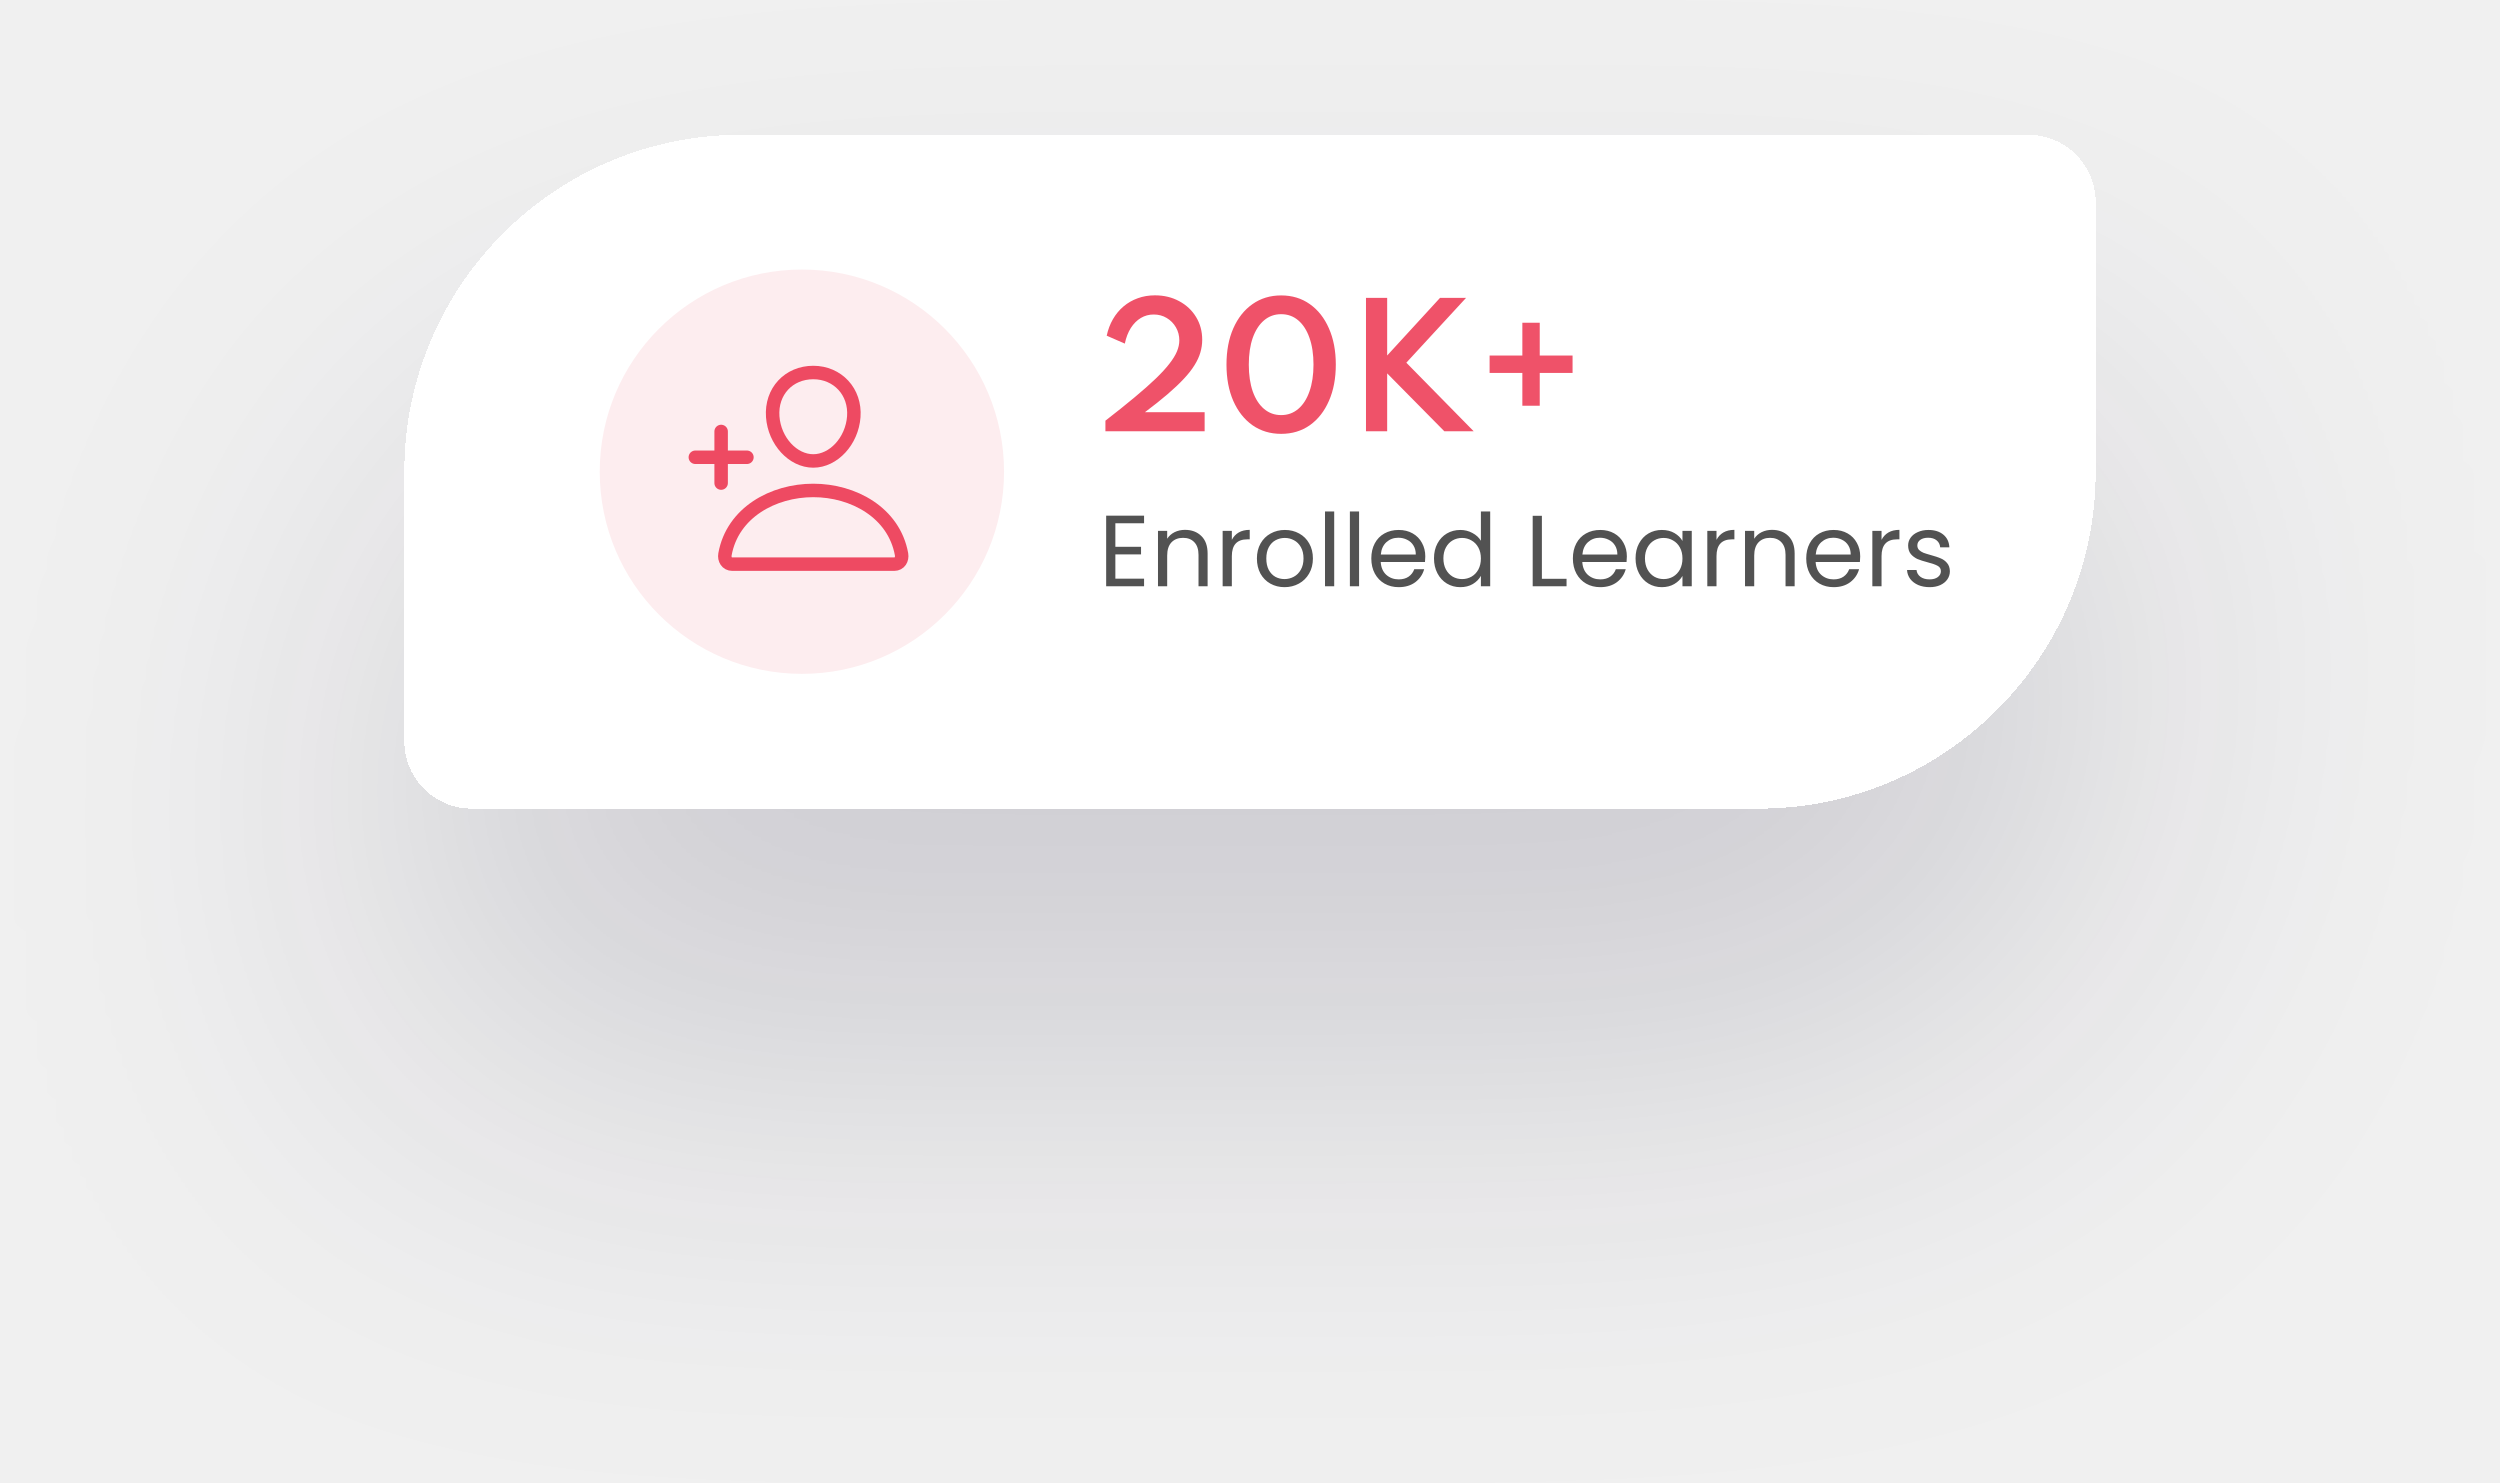
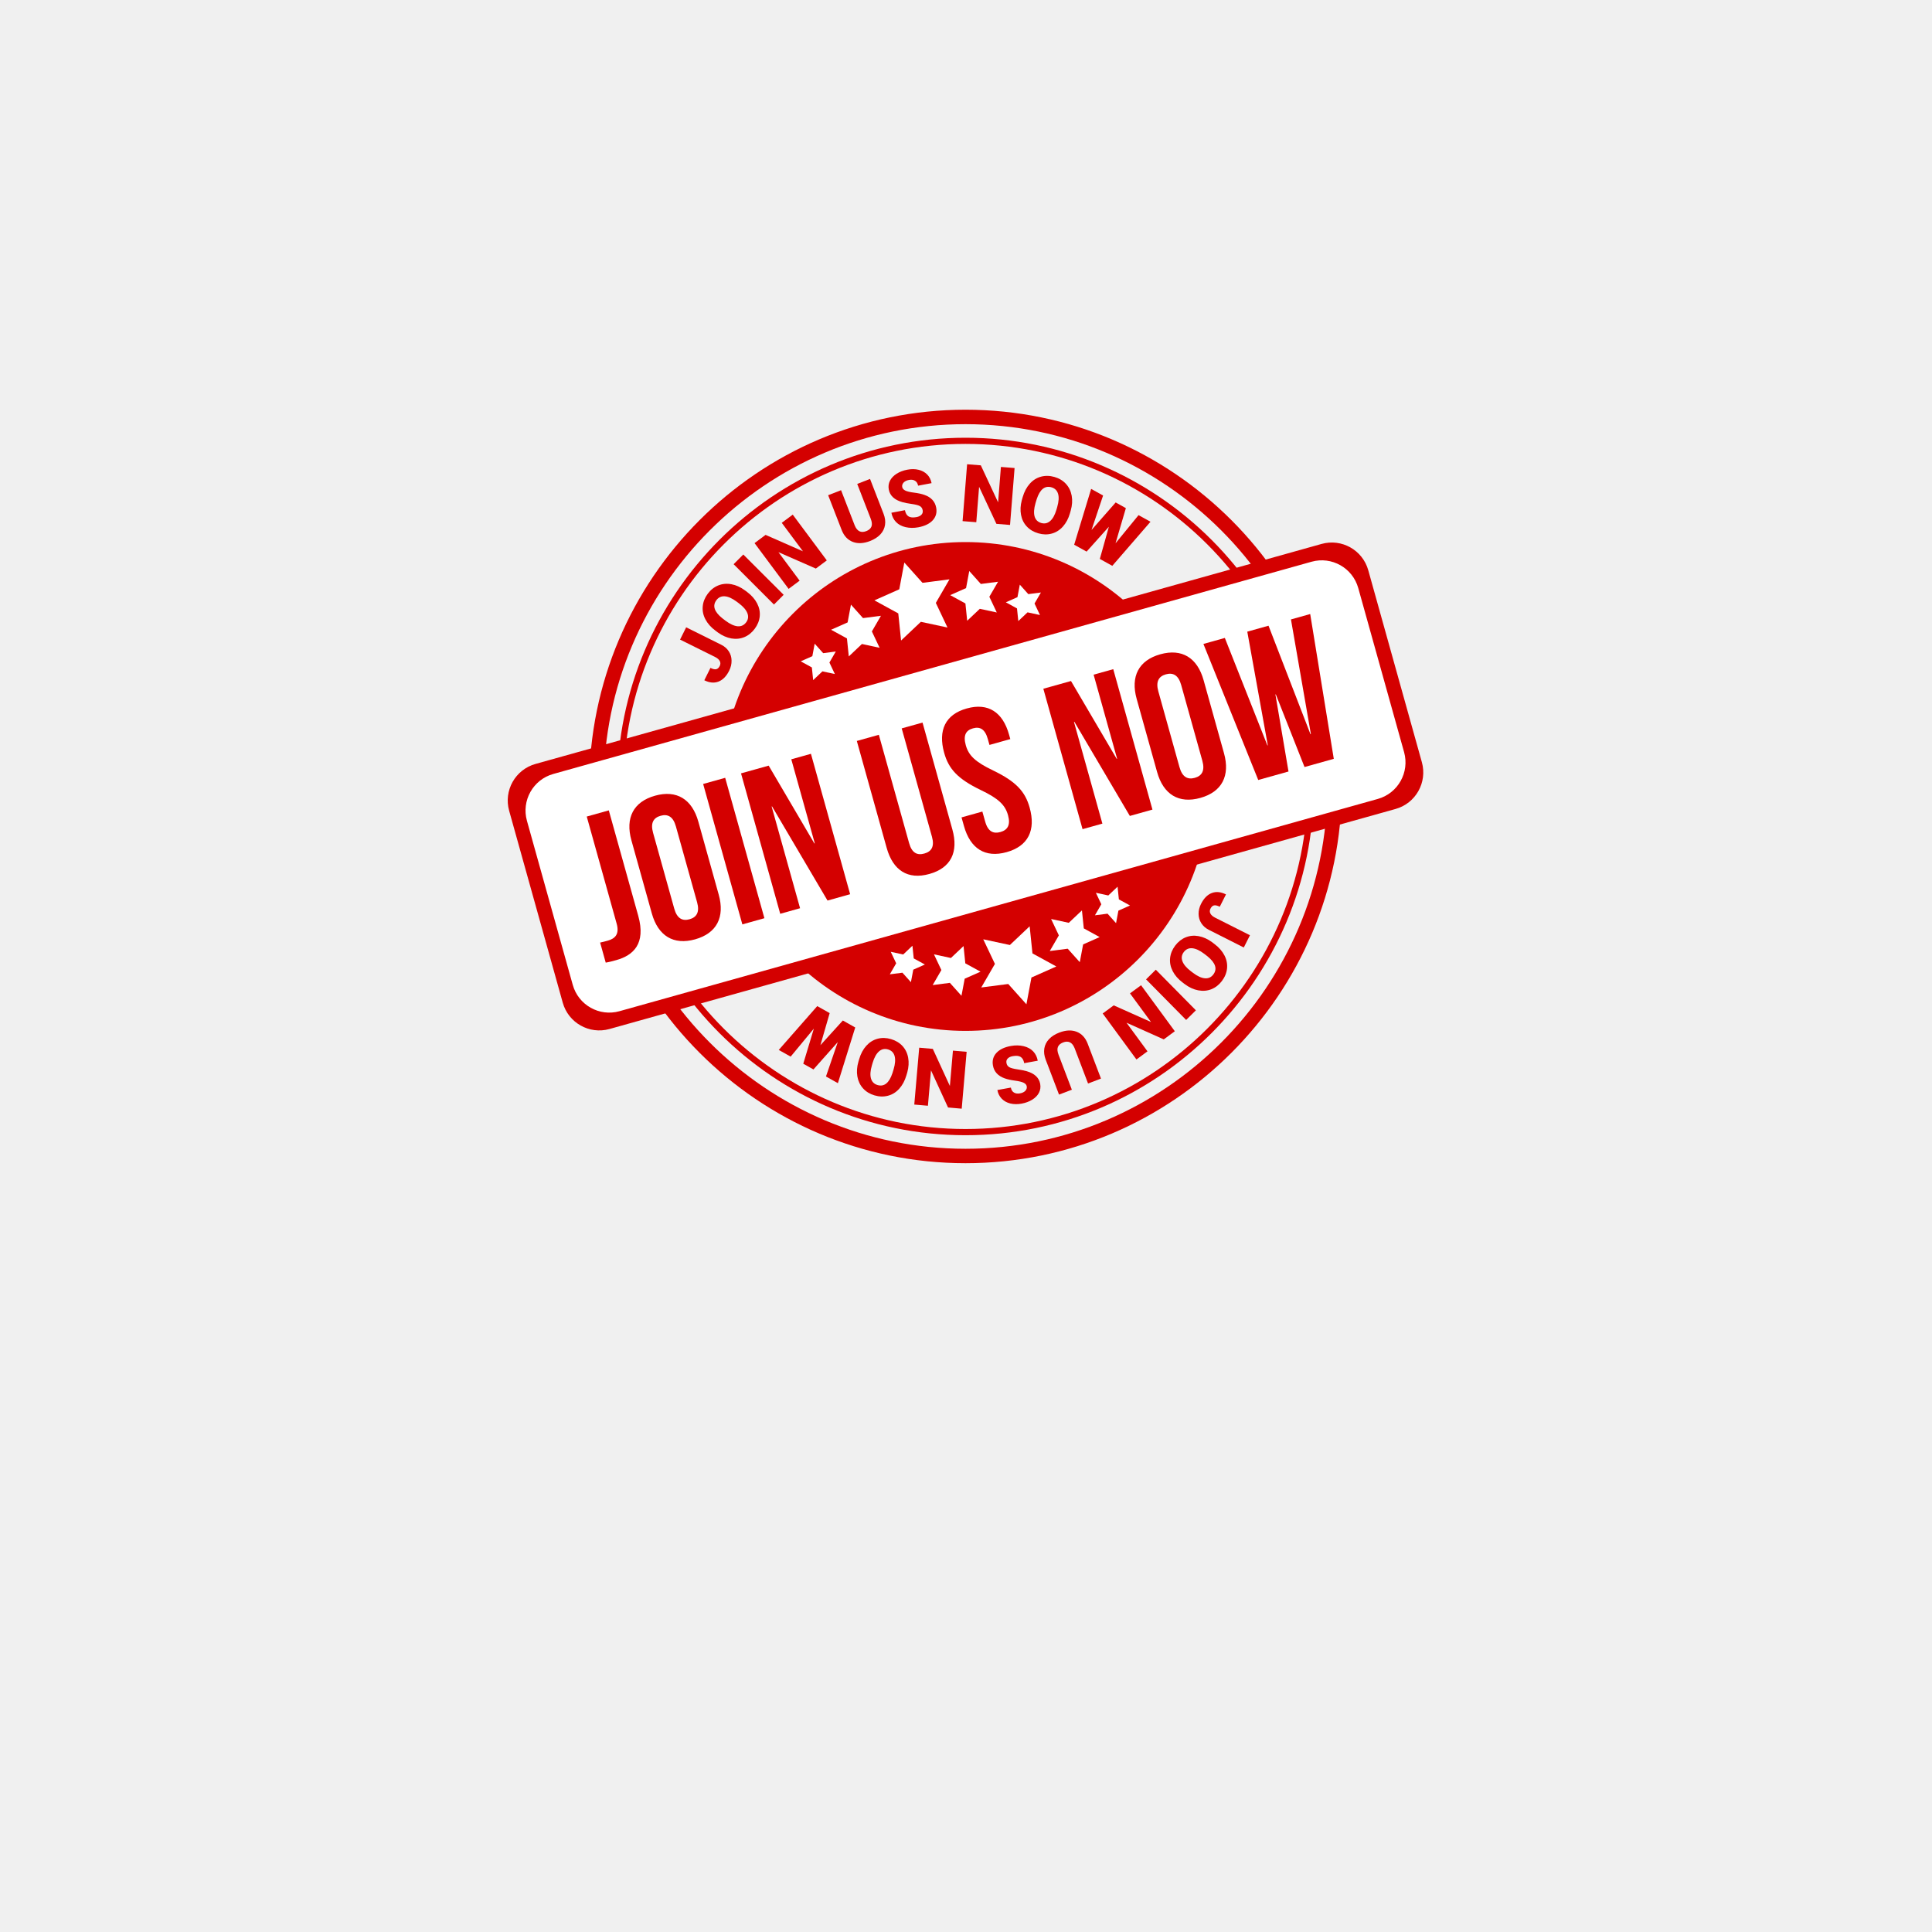
- <svg xmlns="http://www.w3.org/2000/svg" width="371" height="220" viewBox="0 0 371 220" fill="none">
-   <g filter="url(#filter0_d_59_13)">
-     <path d="M60 70C60 42.386 82.386 20 110 20H301C306.523 20 311 24.477 311 30V70C311 97.614 288.614 120 261 120H70C64.477 120 60 115.523 60 110V70Z" fill="white" shape-rendering="crispEdges" />
-     <circle cx="119" cy="70" r="30" fill="#FDEDEF" />
-     <path d="M126.703 61.844C126.435 65.458 123.695 68.406 120.687 68.406C117.68 68.406 114.935 65.459 114.672 61.844C114.398 58.084 117.064 55.281 120.687 55.281C124.311 55.281 126.977 58.152 126.703 61.844Z" stroke="#EE4A62" stroke-width="2" stroke-linecap="round" stroke-linejoin="round" />
-     <path d="M120.688 72.781C114.74 72.781 108.704 76.062 107.587 82.256C107.45 83.002 107.875 83.719 108.657 83.719H132.719C133.501 83.719 133.923 83.002 133.789 82.256C132.671 76.062 126.635 72.781 120.688 72.781Z" stroke="#EE4A62" stroke-width="2" stroke-miterlimit="10" />
-     <path d="M107.016 64.031V71.688M110.844 67.859H103.188" stroke="#EE4A62" stroke-width="2" stroke-linecap="round" stroke-linejoin="round" />
-     <path d="M164.044 64V62.428C165.708 61.14 167.152 59.984 168.376 58.96C169.608 57.936 170.648 57.016 171.496 56.2C172.344 55.384 173.024 54.644 173.536 53.98C174.056 53.316 174.432 52.704 174.664 52.144C174.896 51.576 175.012 51.032 175.012 50.512C175.012 49.808 174.844 49.164 174.508 48.58C174.172 47.996 173.716 47.532 173.14 47.188C172.572 46.844 171.928 46.672 171.208 46.672C170.512 46.672 169.876 46.844 169.3 47.188C168.724 47.532 168.228 48.028 167.812 48.676C167.404 49.324 167.108 50.096 166.924 50.992L164.236 49.816C164.428 48.92 164.736 48.104 165.16 47.368C165.584 46.632 166.108 46 166.732 45.472C167.356 44.944 168.06 44.54 168.844 44.26C169.628 43.972 170.476 43.828 171.388 43.828C172.732 43.828 173.932 44.116 174.988 44.692C176.052 45.26 176.888 46.044 177.496 47.044C178.104 48.036 178.408 49.164 178.408 50.428C178.408 51.068 178.316 51.696 178.132 52.312C177.956 52.928 177.664 53.56 177.256 54.208C176.856 54.856 176.324 55.532 175.66 56.236C175.004 56.94 174.2 57.7 173.248 58.516C172.304 59.324 171.192 60.208 169.912 61.168H178.768V64H164.044ZM190.122 64.384C188.506 64.384 187.086 63.956 185.862 63.1C184.646 62.236 183.698 61.032 183.018 59.488C182.346 57.944 182.01 56.152 182.01 54.112C182.01 52.064 182.346 50.272 183.018 48.736C183.698 47.192 184.646 45.992 185.862 45.136C187.086 44.272 188.506 43.84 190.122 43.84C191.746 43.84 193.166 44.272 194.382 45.136C195.598 45.992 196.542 47.192 197.214 48.736C197.894 50.272 198.234 52.064 198.234 54.112C198.234 56.152 197.894 57.944 197.214 59.488C196.542 61.032 195.598 62.236 194.382 63.1C193.166 63.956 191.746 64.384 190.122 64.384ZM190.122 61.6C191.098 61.6 191.942 61.296 192.654 60.688C193.374 60.08 193.93 59.216 194.322 58.096C194.722 56.968 194.922 55.64 194.922 54.112C194.922 52.576 194.722 51.248 194.322 50.128C193.93 49.008 193.374 48.144 192.654 47.536C191.942 46.928 191.098 46.624 190.122 46.624C189.154 46.624 188.31 46.928 187.59 47.536C186.87 48.144 186.31 49.008 185.91 50.128C185.518 51.248 185.322 52.576 185.322 54.112C185.322 55.64 185.518 56.968 185.91 58.096C186.31 59.216 186.87 60.08 187.59 60.688C188.31 61.296 189.154 61.6 190.122 61.6ZM202.712 64V44.2H205.856V52.756L213.704 44.2H217.568L208.7 53.824L218.696 64H214.34L205.856 55.408V64H202.712ZM225.917 60.208V55.348H221.057V52.756H225.917V47.896H228.497V52.756H233.369V55.348H228.497V60.208H225.917Z" fill="#EF5269" />
-     <path d="M165.52 77.655V81.15H169.33V82.275H165.52V85.875H169.78V87H164.155V76.53H169.78V77.655H165.52ZM175.85 78.63C176.85 78.63 177.66 78.935 178.28 79.545C178.9 80.145 179.21 81.015 179.21 82.155V87H177.86V82.35C177.86 81.53 177.655 80.905 177.245 80.475C176.835 80.035 176.275 79.815 175.565 79.815C174.845 79.815 174.27 80.04 173.84 80.49C173.42 80.94 173.21 81.595 173.21 82.455V87H171.845V78.78H173.21V79.95C173.48 79.53 173.845 79.205 174.305 78.975C174.775 78.745 175.29 78.63 175.85 78.63ZM182.805 80.115C183.045 79.645 183.385 79.28 183.825 79.02C184.275 78.76 184.82 78.63 185.46 78.63V80.04H185.1C183.57 80.04 182.805 80.87 182.805 82.53V87H181.44V78.78H182.805V80.115ZM190.621 87.135C189.851 87.135 189.151 86.96 188.521 86.61C187.901 86.26 187.411 85.765 187.051 85.125C186.701 84.475 186.526 83.725 186.526 82.875C186.526 82.035 186.706 81.295 187.066 80.655C187.436 80.005 187.936 79.51 188.566 79.17C189.196 78.82 189.901 78.645 190.681 78.645C191.461 78.645 192.166 78.82 192.796 79.17C193.426 79.51 193.921 80 194.281 80.64C194.651 81.28 194.836 82.025 194.836 82.875C194.836 83.725 194.646 84.475 194.266 85.125C193.896 85.765 193.391 86.26 192.751 86.61C192.111 86.96 191.401 87.135 190.621 87.135ZM190.621 85.935C191.111 85.935 191.571 85.82 192.001 85.59C192.431 85.36 192.776 85.015 193.036 84.555C193.306 84.095 193.441 83.535 193.441 82.875C193.441 82.215 193.311 81.655 193.051 81.195C192.791 80.735 192.451 80.395 192.031 80.175C191.611 79.945 191.156 79.83 190.666 79.83C190.166 79.83 189.706 79.945 189.286 80.175C188.876 80.395 188.546 80.735 188.296 81.195C188.046 81.655 187.921 82.215 187.921 82.875C187.921 83.545 188.041 84.11 188.281 84.57C188.531 85.03 188.861 85.375 189.271 85.605C189.681 85.825 190.131 85.935 190.621 85.935ZM197.996 75.9V87H196.631V75.9H197.996ZM201.687 75.9V87H200.322V75.9H201.687ZM211.513 82.575C211.513 82.835 211.498 83.11 211.468 83.4H204.898C204.948 84.21 205.223 84.845 205.723 85.305C206.233 85.755 206.848 85.98 207.568 85.98C208.158 85.98 208.648 85.845 209.038 85.575C209.438 85.295 209.718 84.925 209.878 84.465H211.348C211.128 85.255 210.688 85.9 210.028 86.4C209.368 86.89 208.548 87.135 207.568 87.135C206.788 87.135 206.088 86.96 205.468 86.61C204.858 86.26 204.378 85.765 204.028 85.125C203.678 84.475 203.503 83.725 203.503 82.875C203.503 82.025 203.673 81.28 204.013 80.64C204.353 80 204.828 79.51 205.438 79.17C206.058 78.82 206.768 78.645 207.568 78.645C208.348 78.645 209.038 78.815 209.638 79.155C210.238 79.495 210.698 79.965 211.018 80.565C211.348 81.155 211.513 81.825 211.513 82.575ZM210.103 82.29C210.103 81.77 209.988 81.325 209.758 80.955C209.528 80.575 209.213 80.29 208.813 80.1C208.423 79.9 207.988 79.8 207.508 79.8C206.818 79.8 206.228 80.02 205.738 80.46C205.258 80.9 204.983 81.51 204.913 82.29H210.103ZM212.805 82.86C212.805 82.02 212.975 81.285 213.315 80.655C213.655 80.015 214.12 79.52 214.71 79.17C215.31 78.82 215.98 78.645 216.72 78.645C217.36 78.645 217.955 78.795 218.505 79.095C219.055 79.385 219.475 79.77 219.765 80.25V75.9H221.145V87H219.765V85.455C219.495 85.945 219.095 86.35 218.565 86.67C218.035 86.98 217.415 87.135 216.705 87.135C215.975 87.135 215.31 86.955 214.71 86.595C214.12 86.235 213.655 85.73 213.315 85.08C212.975 84.43 212.805 83.69 212.805 82.86ZM219.765 82.875C219.765 82.255 219.64 81.715 219.39 81.255C219.14 80.795 218.8 80.445 218.37 80.205C217.95 79.955 217.485 79.83 216.975 79.83C216.465 79.83 216 79.95 215.58 80.19C215.16 80.43 214.825 80.78 214.575 81.24C214.325 81.7 214.2 82.24 214.2 82.86C214.2 83.49 214.325 84.04 214.575 84.51C214.825 84.97 215.16 85.325 215.58 85.575C216 85.815 216.465 85.935 216.975 85.935C217.485 85.935 217.95 85.815 218.37 85.575C218.8 85.325 219.14 84.97 219.39 84.51C219.64 84.04 219.765 83.495 219.765 82.875ZM228.816 85.89H232.476V87H227.451V76.545H228.816V85.89ZM241.426 82.575C241.426 82.835 241.411 83.11 241.381 83.4H234.811C234.861 84.21 235.136 84.845 235.636 85.305C236.146 85.755 236.761 85.98 237.481 85.98C238.071 85.98 238.561 85.845 238.951 85.575C239.351 85.295 239.631 84.925 239.791 84.465H241.261C241.041 85.255 240.601 85.9 239.941 86.4C239.281 86.89 238.461 87.135 237.481 87.135C236.701 87.135 236.001 86.96 235.381 86.61C234.771 86.26 234.291 85.765 233.941 85.125C233.591 84.475 233.416 83.725 233.416 82.875C233.416 82.025 233.586 81.28 233.926 80.64C234.266 80 234.741 79.51 235.351 79.17C235.971 78.82 236.681 78.645 237.481 78.645C238.261 78.645 238.951 78.815 239.551 79.155C240.151 79.495 240.611 79.965 240.931 80.565C241.261 81.155 241.426 81.825 241.426 82.575ZM240.016 82.29C240.016 81.77 239.901 81.325 239.671 80.955C239.441 80.575 239.126 80.29 238.726 80.1C238.336 79.9 237.901 79.8 237.421 79.8C236.731 79.8 236.141 80.02 235.651 80.46C235.171 80.9 234.896 81.51 234.826 82.29H240.016ZM242.717 82.86C242.717 82.02 242.887 81.285 243.227 80.655C243.567 80.015 244.032 79.52 244.622 79.17C245.222 78.82 245.887 78.645 246.617 78.645C247.337 78.645 247.962 78.8 248.492 79.11C249.022 79.42 249.417 79.81 249.677 80.28V78.78H251.057V87H249.677V85.47C249.407 85.95 249.002 86.35 248.462 86.67C247.932 86.98 247.312 87.135 246.602 87.135C245.872 87.135 245.212 86.955 244.622 86.595C244.032 86.235 243.567 85.73 243.227 85.08C242.887 84.43 242.717 83.69 242.717 82.86ZM249.677 82.875C249.677 82.255 249.552 81.715 249.302 81.255C249.052 80.795 248.712 80.445 248.282 80.205C247.862 79.955 247.397 79.83 246.887 79.83C246.377 79.83 245.912 79.95 245.492 80.19C245.072 80.43 244.737 80.78 244.487 81.24C244.237 81.7 244.112 82.24 244.112 82.86C244.112 83.49 244.237 84.04 244.487 84.51C244.737 84.97 245.072 85.325 245.492 85.575C245.912 85.815 246.377 85.935 246.887 85.935C247.397 85.935 247.862 85.815 248.282 85.575C248.712 85.325 249.052 84.97 249.302 84.51C249.552 84.04 249.677 83.495 249.677 82.875ZM254.729 80.115C254.969 79.645 255.309 79.28 255.749 79.02C256.199 78.76 256.744 78.63 257.384 78.63V80.04H257.024C255.494 80.04 254.729 80.87 254.729 82.53V87H253.364V78.78H254.729V80.115ZM262.965 78.63C263.965 78.63 264.775 78.935 265.395 79.545C266.015 80.145 266.325 81.015 266.325 82.155V87H264.975V82.35C264.975 81.53 264.77 80.905 264.36 80.475C263.95 80.035 263.39 79.815 262.68 79.815C261.96 79.815 261.385 80.04 260.955 80.49C260.535 80.94 260.325 81.595 260.325 82.455V87H258.96V78.78H260.325V79.95C260.595 79.53 260.96 79.205 261.42 78.975C261.89 78.745 262.405 78.63 262.965 78.63ZM276.054 82.575C276.054 82.835 276.039 83.11 276.009 83.4H269.439C269.489 84.21 269.764 84.845 270.264 85.305C270.774 85.755 271.389 85.98 272.109 85.98C272.699 85.98 273.189 85.845 273.579 85.575C273.979 85.295 274.259 84.925 274.419 84.465H275.889C275.669 85.255 275.229 85.9 274.569 86.4C273.909 86.89 273.089 87.135 272.109 87.135C271.329 87.135 270.629 86.96 270.009 86.61C269.399 86.26 268.919 85.765 268.569 85.125C268.219 84.475 268.044 83.725 268.044 82.875C268.044 82.025 268.214 81.28 268.554 80.64C268.894 80 269.369 79.51 269.979 79.17C270.599 78.82 271.309 78.645 272.109 78.645C272.889 78.645 273.579 78.815 274.179 79.155C274.779 79.495 275.239 79.965 275.559 80.565C275.889 81.155 276.054 81.825 276.054 82.575ZM274.644 82.29C274.644 81.77 274.529 81.325 274.299 80.955C274.069 80.575 273.754 80.29 273.354 80.1C272.964 79.9 272.529 79.8 272.049 79.8C271.359 79.8 270.769 80.02 270.279 80.46C269.799 80.9 269.524 81.51 269.454 82.29H274.644ZM279.221 80.115C279.461 79.645 279.801 79.28 280.241 79.02C280.691 78.76 281.236 78.63 281.876 78.63V80.04H281.516C279.986 80.04 279.221 80.87 279.221 82.53V87H277.856V78.78H279.221V80.115ZM286.362 87.135C285.732 87.135 285.167 87.03 284.667 86.82C284.167 86.6 283.772 86.3 283.482 85.92C283.192 85.53 283.032 85.085 283.002 84.585H284.412C284.452 84.995 284.642 85.33 284.982 85.59C285.332 85.85 285.787 85.98 286.347 85.98C286.867 85.98 287.277 85.865 287.577 85.635C287.877 85.405 288.027 85.115 288.027 84.765C288.027 84.405 287.867 84.14 287.547 83.97C287.227 83.79 286.732 83.615 286.062 83.445C285.452 83.285 284.952 83.125 284.562 82.965C284.182 82.795 283.852 82.55 283.572 82.23C283.302 81.9 283.167 81.47 283.167 80.94C283.167 80.52 283.292 80.135 283.542 79.785C283.792 79.435 284.147 79.16 284.607 78.96C285.067 78.75 285.592 78.645 286.182 78.645C287.092 78.645 287.827 78.875 288.387 79.335C288.947 79.795 289.247 80.425 289.287 81.225H287.922C287.892 80.795 287.717 80.45 287.397 80.19C287.087 79.93 286.667 79.8 286.137 79.8C285.647 79.8 285.257 79.905 284.967 80.115C284.677 80.325 284.532 80.6 284.532 80.94C284.532 81.21 284.617 81.435 284.787 81.615C284.967 81.785 285.187 81.925 285.447 82.035C285.717 82.135 286.087 82.25 286.557 82.38C287.147 82.54 287.627 82.7 287.997 82.86C288.367 83.01 288.682 83.24 288.942 83.55C289.212 83.86 289.352 84.265 289.362 84.765C289.362 85.215 289.237 85.62 288.987 85.98C288.737 86.34 288.382 86.625 287.922 86.835C287.472 87.035 286.952 87.135 286.362 87.135Z" fill="#525252" />
+ <svg xmlns="http://www.w3.org/2000/svg" width="500" zoomAndPan="magnify" viewBox="0 0 375 375" height="500" preserveAspectRatio="xMidYMid meet" version="1.0">
+   <defs>
+     <clipPath id="ffd5ccf219">
+       <path d="M 114.152 79.527 L 260.551 79.527 L 260.551 225.777 L 114.152 225.777 Z M 114.152 79.527 " clip-rule="nonzero" />
+     </clipPath>
+     <clipPath id="ce6494247b">
+       <path d="M 98.551 105.156 L 276.258 105.156 L 276.258 200.07 L 98.551 200.07 Z M 98.551 105.156 " clip-rule="nonzero" />
+     </clipPath>
+   </defs>
+   <path fill="#d40000" d="M 234.789 152.652 C 234.789 178.852 213.574 200.094 187.406 200.094 C 161.238 200.094 140.023 178.852 140.023 152.652 C 140.023 126.453 161.238 105.215 187.406 105.215 C 213.574 105.215 234.789 126.453 234.789 152.652 " fill-opacity="1" fill-rule="nonzero" />
+   <path fill="#d40000" d="M 187.406 86.164 C 150.785 86.164 120.996 115.992 120.996 152.652 C 120.996 189.312 150.785 219.141 187.406 219.141 C 224.023 219.141 253.816 189.312 253.816 152.652 C 253.816 115.992 224.023 86.164 187.406 86.164 Z M 187.406 220.344 C 150.125 220.344 119.793 189.977 119.793 152.652 C 119.793 115.328 150.125 84.965 187.406 84.965 C 224.684 84.965 255.016 115.328 255.016 152.652 C 255.016 189.977 224.684 220.344 187.406 220.344 " fill-opacity="1" fill-rule="nonzero" />
+   <g clip-path="url(#ffd5ccf219)">
+     <path fill="#d40000" d="M 187.406 82.332 C 148.676 82.332 117.164 113.879 117.164 152.652 C 117.164 191.43 148.676 222.977 187.406 222.977 C 226.137 222.977 257.645 191.43 257.645 152.652 C 257.645 113.879 226.137 82.332 187.406 82.332 Z M 187.406 225.777 C 147.129 225.777 114.363 192.973 114.363 152.652 C 114.363 112.332 147.129 79.527 187.406 79.527 C 227.68 79.527 260.445 112.332 260.445 152.652 C 260.445 192.973 227.68 225.777 187.406 225.777 " fill-opacity="1" fill-rule="nonzero" />
  </g>
-   <defs>
-     <filter id="filter0_d_59_13" x="0" y="0" width="371" height="220" filterUnits="userSpaceOnUse" color-interpolation-filters="sRGB">
-       <feFlood flood-opacity="0" result="BackgroundImageFix" />
-       <feColorMatrix in="SourceAlpha" type="matrix" values="0 0 0 0 0 0 0 0 0 0 0 0 0 0 0 0 0 0 127 0" result="hardAlpha" />
-       <feOffset dy="40" />
-       <feGaussianBlur stdDeviation="30" />
-       <feComposite in2="hardAlpha" operator="out" />
-       <feColorMatrix type="matrix" values="0 0 0 0 0.059 0 0 0 0 0.043 0 0 0 0 0.173 0 0 0 0.15 0" />
-       <feBlend mode="normal" in2="BackgroundImageFix" result="effect1_dropShadow_59_13" />
-       <feBlend mode="normal" in="SourceGraphic" in2="effect1_dropShadow_59_13" result="shape" />
-     </filter>
-   </defs>
+   <path fill="#ffffff" d="M 269.156 156.047 L 119.266 198.004 C 115.355 199.098 111.293 196.809 110.199 192.895 L 100.551 158.336 C 99.457 154.418 101.742 150.355 105.656 149.258 L 255.543 107.305 C 259.457 106.211 263.516 108.496 264.609 112.414 L 274.258 146.973 C 275.355 150.887 273.066 154.953 269.156 156.047 " fill-opacity="1" fill-rule="nonzero" />
+   <g clip-path="url(#ce6494247b)">
+     <path fill="#d40000" d="M 102.277 159.309 L 111.172 191.164 C 112.266 195.082 116.324 197.371 120.238 196.273 L 267.43 155.074 C 271.344 153.98 273.629 149.918 272.535 145.996 L 263.637 114.141 C 262.543 110.227 258.484 107.938 254.574 109.031 L 107.379 150.23 C 103.469 151.328 101.184 155.391 102.277 159.309 Z M 109.23 194.621 L 98.824 157.363 C 97.73 153.445 100.016 149.383 103.93 148.285 L 256.516 105.578 C 260.426 104.48 264.488 106.77 265.582 110.688 L 275.984 147.945 C 277.078 151.859 274.793 155.926 270.879 157.02 L 118.297 199.73 C 114.383 200.824 110.324 198.535 109.23 194.621 " fill-opacity="1" fill-rule="nonzero" />
+   </g>
+   <path fill="#ffffff" d="M 158.129 124.938 L 159.777 126.777 L 162.227 126.457 L 160.988 128.598 L 162.043 130.828 L 159.629 130.312 L 157.836 132.008 L 157.582 129.551 L 155.418 128.363 L 157.676 127.363 L 158.129 124.938 " fill-opacity="1" fill-rule="nonzero" />
+   <path fill="#ffffff" d="M 165.168 117.359 L 167.512 119.973 L 170.992 119.523 L 169.23 122.562 L 170.734 125.738 L 167.301 125 L 164.75 127.414 L 164.391 123.918 L 161.312 122.234 L 164.52 120.812 L 165.168 117.359 " fill-opacity="1" fill-rule="nonzero" />
+   <path fill="#ffffff" d="M 188.133 110.836 L 190.379 113.348 L 193.723 112.914 L 192.031 115.832 L 193.473 118.879 L 190.18 118.172 L 187.73 120.488 L 187.387 117.133 L 184.43 115.516 L 187.512 114.148 L 188.133 110.836 " fill-opacity="1" fill-rule="nonzero" />
+   <path fill="#ffffff" d="M 197.945 113.48 L 199.594 115.32 L 202.043 115.004 L 200.801 117.141 L 201.859 119.375 L 199.445 118.855 L 197.652 120.551 L 197.398 118.094 L 195.234 116.906 L 197.488 115.906 L 197.945 113.48 " fill-opacity="1" fill-rule="nonzero" />
+   <path fill="#ffffff" d="M 175.527 109.188 L 179.055 113.125 L 184.293 112.449 L 181.645 117.023 L 183.906 121.801 L 178.738 120.695 L 174.898 124.324 L 174.355 119.062 L 169.723 116.527 L 174.551 114.383 L 175.527 109.188 " fill-opacity="1" fill-rule="nonzero" />
+   <path fill="#ffffff" d="M 216.625 179.184 L 214.977 177.344 L 212.527 177.66 L 213.766 175.52 L 212.711 173.289 L 215.121 173.809 L 216.918 172.109 L 217.172 174.57 L 219.336 175.754 L 217.082 176.754 L 216.625 179.184 " fill-opacity="1" fill-rule="nonzero" />
+   <path fill="#ffffff" d="M 209.586 186.758 L 207.242 184.145 L 203.762 184.594 L 205.523 181.555 L 204.02 178.379 L 207.449 179.117 L 210.004 176.707 L 210.363 180.199 L 213.441 181.887 L 210.234 183.309 L 209.586 186.758 " fill-opacity="1" fill-rule="nonzero" />
+   <path fill="#ffffff" d="M 186.621 193.281 L 184.371 190.77 L 181.031 191.203 L 182.723 188.285 L 181.281 185.238 L 184.574 185.945 L 187.023 183.629 L 187.367 186.984 L 190.324 188.602 L 187.246 189.965 L 186.621 193.281 " fill-opacity="1" fill-rule="nonzero" />
+   <path fill="#ffffff" d="M 176.809 190.637 L 175.16 188.801 L 172.715 189.113 L 173.949 186.977 L 172.895 184.746 L 175.309 185.266 L 177.102 183.566 L 177.355 186.027 L 179.52 187.211 L 177.266 188.211 L 176.809 190.637 " fill-opacity="1" fill-rule="nonzero" />
+   <path fill="#ffffff" d="M 199.227 194.93 L 195.699 190.992 L 190.461 191.668 L 193.113 187.094 L 190.848 182.316 L 196.016 183.426 L 199.855 179.793 L 200.398 185.055 L 205.035 187.59 L 200.203 189.734 L 199.227 194.93 " fill-opacity="1" fill-rule="nonzero" />
+   <path fill="#d40000" d="M 116.484 182.953 C 116.961 182.859 117.504 182.707 117.973 182.578 C 119.332 182.195 120.281 181.387 119.695 179.285 L 113.887 158.492 L 118.168 157.293 L 123.887 177.773 C 125.406 183.223 122.883 185.441 119.652 186.348 C 118.875 186.562 118.293 186.727 117.57 186.844 L 116.484 182.953 " fill-opacity="1" fill-rule="nonzero" />
+   <path fill="#d40000" d="M 130.871 176.363 C 131.414 178.309 132.477 178.812 133.836 178.43 C 135.199 178.051 135.848 177.07 135.305 175.125 L 131.191 160.406 C 130.648 158.461 129.59 157.957 128.227 158.34 C 126.863 158.719 126.215 159.699 126.762 161.648 Z M 122.559 163.117 C 121.34 158.758 122.941 155.621 127.141 154.445 C 131.34 153.27 134.332 155.121 135.547 159.48 L 139.504 173.652 C 140.723 178.012 139.125 181.148 134.926 182.324 C 130.723 183.5 127.734 181.648 126.516 177.289 L 122.559 163.117 " fill-opacity="1" fill-rule="nonzero" />
+   <path fill="#d40000" d="M 136.48 152.168 L 140.758 150.973 L 148.371 178.223 L 144.09 179.422 L 136.48 152.168 " fill-opacity="1" fill-rule="nonzero" />
+   <path fill="#d40000" d="M 149.855 156.527 L 149.777 156.547 L 155.293 176.285 L 151.441 177.367 L 143.832 150.109 L 149.199 148.609 L 158.07 163.715 L 158.148 163.691 L 153.59 147.379 L 157.402 146.312 L 165.012 173.566 L 160.621 174.797 L 149.855 156.527 " fill-opacity="1" fill-rule="nonzero" />
+   <path fill="#d40000" d="M 170.582 142.621 L 176.457 163.645 C 177 165.594 178.051 166.055 179.41 165.672 C 180.773 165.293 181.434 164.352 180.891 162.406 L 175.02 141.379 L 179.062 140.25 L 184.855 161 C 186.074 165.359 184.594 168.465 180.395 169.637 C 176.191 170.812 173.32 168.934 172.102 164.57 L 166.309 143.82 L 170.582 142.621 " fill-opacity="1" fill-rule="nonzero" />
+   <path fill="#d40000" d="M 187.645 137.512 C 191.809 136.344 194.645 138.238 195.859 142.598 L 196.098 143.457 L 192.055 144.59 L 191.738 143.457 C 191.195 141.512 190.211 140.988 188.852 141.371 C 187.488 141.754 186.918 142.711 187.461 144.656 C 188.016 146.641 189.285 147.883 192.77 149.551 C 197.23 151.703 198.988 153.645 199.855 156.762 C 201.074 161.121 199.594 164.223 195.395 165.398 C 191.191 166.574 188.32 164.691 187.102 160.328 L 186.633 158.656 L 190.676 157.523 L 191.223 159.473 C 191.766 161.418 192.816 161.879 194.176 161.5 C 195.539 161.117 196.199 160.176 195.656 158.23 C 195.102 156.242 193.832 155.004 190.348 153.336 C 185.887 151.184 184.129 149.242 183.262 146.125 C 182.043 141.766 183.484 138.672 187.645 137.512 " fill-opacity="1" fill-rule="nonzero" />
+   <path fill="#d40000" d="M 208.535 140.102 L 208.457 140.121 L 213.973 159.863 L 210.121 160.938 L 202.512 133.684 L 207.879 132.184 L 216.75 147.289 L 216.828 147.266 L 212.27 130.953 L 216.082 129.887 L 223.691 157.141 L 219.301 158.371 L 208.535 140.102 " fill-opacity="1" fill-rule="nonzero" />
+   <path fill="#d40000" d="M 228.941 148.914 C 229.484 150.859 230.547 151.359 231.91 150.98 C 233.27 150.598 233.918 149.617 233.375 147.672 L 229.266 132.953 C 228.723 131.008 227.66 130.508 226.297 130.887 C 224.938 131.27 224.289 132.25 224.832 134.195 Z M 220.629 135.664 C 219.41 131.305 221.012 128.172 225.211 126.996 C 229.41 125.82 232.402 127.668 233.621 132.031 L 237.578 146.199 C 238.793 150.562 237.195 153.695 232.996 154.871 C 228.797 156.047 225.805 154.199 224.59 149.84 L 220.629 135.664 " fill-opacity="1" fill-rule="nonzero" />
+   <path fill="#d40000" d="M 247.637 134.781 L 247.559 134.801 L 250.098 149.75 L 244.223 151.395 L 233.582 124.988 L 237.742 123.824 L 246 144.684 L 246.078 144.66 L 242.098 122.605 L 246.219 121.449 L 254.363 142.512 L 254.441 142.488 L 250.574 120.23 L 254.309 119.184 L 258.887 147.289 L 253.207 148.879 L 247.637 134.781 " fill-opacity="1" fill-rule="nonzero" />
+   <path fill="#d40000" d="M 132 124.145 L 133.184 121.762 L 139.984 125.141 C 140.617 125.453 141.105 125.879 141.457 126.418 C 141.805 126.957 141.988 127.559 141.996 128.215 C 142.012 128.879 141.855 129.527 141.535 130.176 C 141 131.254 140.312 131.961 139.469 132.293 C 138.629 132.621 137.707 132.535 136.707 132.039 L 137.898 129.641 C 138.352 129.867 138.723 129.953 139.004 129.895 C 139.285 129.84 139.516 129.629 139.699 129.262 C 139.863 128.93 139.867 128.613 139.707 128.309 C 139.551 128.008 139.246 127.746 138.805 127.523 L 132 124.145 " fill-opacity="1" fill-rule="nonzero" />
+   <path fill="#d40000" d="M 143.016 116.801 C 142.133 116.145 141.355 115.789 140.676 115.742 C 140 115.695 139.457 115.949 139.051 116.496 C 138.25 117.57 138.629 118.738 140.195 120 L 140.84 120.492 C 141.711 121.141 142.488 121.496 143.168 121.559 C 143.852 121.617 144.402 121.363 144.828 120.793 C 145.23 120.254 145.312 119.664 145.07 119.027 C 144.832 118.395 144.281 117.754 143.422 117.105 Z M 145.008 114.898 C 145.871 115.547 146.52 116.277 146.945 117.098 C 147.371 117.914 147.547 118.754 147.465 119.617 C 147.383 120.473 147.059 121.281 146.496 122.039 C 145.934 122.797 145.262 123.34 144.477 123.664 C 143.691 123.988 142.855 124.074 141.965 123.922 C 141.078 123.766 140.207 123.383 139.359 122.777 L 138.859 122.402 C 137.988 121.754 137.344 121.023 136.918 120.207 C 136.488 119.391 136.316 118.551 136.402 117.684 C 136.48 116.82 136.809 116.008 137.375 115.246 C 137.934 114.492 138.613 113.957 139.41 113.633 C 140.207 113.312 141.055 113.23 141.961 113.398 C 142.863 113.562 143.746 113.961 144.598 114.594 L 145.008 114.898 " fill-opacity="1" fill-rule="nonzero" />
+   <path fill="#d40000" d="M 152.105 115.453 L 150.227 117.34 L 142.395 109.512 L 144.273 107.629 L 152.105 115.453 " fill-opacity="1" fill-rule="nonzero" />
+   <path fill="#d40000" d="M 160.48 108.773 L 158.355 110.359 L 151.094 107.176 L 155.207 112.707 L 153.07 114.301 L 146.457 105.418 L 148.598 103.82 L 155.852 107.008 L 151.738 101.48 L 153.871 99.891 L 160.48 108.773 " fill-opacity="1" fill-rule="nonzero" />
+   <path fill="#d40000" d="M 168.875 92.961 L 171.496 99.719 C 171.793 100.488 171.891 101.215 171.781 101.898 C 171.672 102.59 171.371 103.195 170.875 103.727 C 170.379 104.258 169.715 104.684 168.887 105.008 C 167.629 105.496 166.512 105.555 165.535 105.184 C 164.559 104.812 163.848 104.062 163.391 102.934 L 160.746 96.121 L 163.25 95.148 L 165.91 102.008 C 166.379 103.129 167.121 103.488 168.141 103.09 C 168.656 102.891 168.992 102.598 169.145 102.211 C 169.301 101.824 169.254 101.312 169.004 100.676 L 166.387 93.93 L 168.875 92.961 " fill-opacity="1" fill-rule="nonzero" />
+   <path fill="#d40000" d="M 179.09 99.035 C 179.02 98.652 178.828 98.379 178.516 98.215 C 178.203 98.051 177.688 97.922 176.961 97.82 C 176.234 97.719 175.637 97.602 175.16 97.469 C 173.621 97.039 172.738 96.223 172.512 95.012 C 172.398 94.406 172.473 93.844 172.738 93.316 C 173.004 92.789 173.434 92.336 174.027 91.957 C 174.621 91.578 175.316 91.316 176.121 91.164 C 176.902 91.016 177.629 91.023 178.301 91.188 C 178.973 91.348 179.527 91.656 179.973 92.105 C 180.41 92.559 180.691 93.117 180.816 93.777 L 178.203 94.27 C 178.121 93.828 177.922 93.508 177.602 93.316 C 177.285 93.121 176.895 93.07 176.434 93.156 C 175.965 93.246 175.613 93.418 175.379 93.676 C 175.148 93.934 175.062 94.223 175.121 94.543 C 175.176 94.82 175.371 95.043 175.715 95.219 C 176.055 95.387 176.625 95.523 177.422 95.621 C 178.219 95.723 178.887 95.867 179.422 96.055 C 180.723 96.512 181.488 97.336 181.711 98.527 C 181.891 99.48 181.672 100.293 181.059 100.973 C 180.441 101.652 179.508 102.109 178.262 102.344 C 177.379 102.508 176.551 102.5 175.777 102.32 C 175.004 102.141 174.383 101.805 173.918 101.324 C 173.453 100.84 173.152 100.238 173.02 99.523 L 175.648 99.027 C 175.758 99.609 175.988 100.012 176.344 100.23 C 176.695 100.449 177.211 100.496 177.887 100.371 C 178.324 100.289 178.645 100.129 178.863 99.895 C 179.078 99.66 179.156 99.375 179.09 99.035 " fill-opacity="1" fill-rule="nonzero" />
+   <path fill="#d40000" d="M 196.047 101.891 L 193.402 101.676 L 190.043 94.492 L 189.496 101.363 L 186.836 101.152 L 187.715 90.109 L 190.375 90.32 L 193.73 97.504 L 194.277 90.633 L 196.93 90.844 L 196.047 101.891 " fill-opacity="1" fill-rule="nonzero" />
+   <path fill="#d40000" d="M 205.207 98.406 C 205.512 97.352 205.566 96.496 205.371 95.848 C 205.176 95.195 204.75 94.777 204.09 94.586 C 202.809 94.215 201.848 94.984 201.223 96.891 L 200.988 97.672 C 200.688 98.715 200.629 99.566 200.812 100.23 C 200.996 100.891 201.43 101.316 202.113 101.516 C 202.758 101.699 203.336 101.57 203.848 101.121 C 204.355 100.672 204.762 99.93 205.066 98.898 Z M 207.684 99.609 C 207.387 100.648 206.926 101.512 206.312 102.199 C 205.699 102.887 204.973 103.344 204.141 103.57 C 203.309 103.797 202.441 103.781 201.535 103.516 C 200.629 103.258 199.887 102.816 199.305 102.195 C 198.723 101.578 198.348 100.824 198.18 99.934 C 198.012 99.047 198.062 98.098 198.332 97.09 L 198.504 96.488 C 198.805 95.445 199.262 94.582 199.875 93.895 C 200.484 93.207 201.211 92.75 202.051 92.523 C 202.887 92.297 203.762 92.312 204.672 92.578 C 205.574 92.836 206.312 93.285 206.895 93.914 C 207.48 94.551 207.852 95.32 208.016 96.223 C 208.18 97.129 208.113 98.094 207.824 99.117 L 207.684 99.609 " fill-opacity="1" fill-rule="nonzero" />
+   <path fill="#d40000" d="M 216.523 105.453 L 220.992 99.988 L 223.309 101.273 L 215.895 109.828 L 213.477 108.488 L 215.23 102.242 L 210.91 107.066 L 208.496 105.73 L 211.789 94.895 L 214.109 96.18 L 211.863 102.871 L 216.551 97.527 L 218.531 98.629 L 216.523 105.453 " fill-opacity="1" fill-rule="nonzero" />
+   <path fill="#d40000" d="M 242.617 181.531 L 241.418 183.91 L 234.641 180.484 C 234.012 180.168 233.523 179.738 233.176 179.199 C 232.832 178.656 232.652 178.055 232.645 177.395 C 232.637 176.734 232.797 176.082 233.121 175.441 C 233.664 174.363 234.359 173.66 235.203 173.336 C 236.047 173.012 236.965 173.105 237.961 173.605 L 236.754 176 C 236.305 175.77 235.938 175.684 235.652 175.734 C 235.371 175.789 235.137 176 234.953 176.367 C 234.785 176.695 234.781 177.012 234.938 177.316 C 235.094 177.621 235.395 177.883 235.836 178.109 L 242.617 181.531 " fill-opacity="1" fill-rule="nonzero" />
+   <path fill="#d40000" d="M 231.547 188.816 C 232.422 189.48 233.199 189.836 233.875 189.887 C 234.551 189.941 235.098 189.691 235.508 189.145 C 236.316 188.078 235.941 186.906 234.387 185.633 L 233.746 185.137 C 232.879 184.48 232.105 184.121 231.426 184.055 C 230.742 183.992 230.188 184.242 229.762 184.809 C 229.355 185.348 229.27 185.934 229.504 186.57 C 229.742 187.207 230.285 187.855 231.141 188.508 Z M 229.539 190.699 C 228.68 190.051 228.039 189.312 227.617 188.492 C 227.195 187.668 227.027 186.828 227.113 185.969 C 227.203 185.109 227.531 184.305 228.098 183.551 C 228.668 182.797 229.344 182.262 230.129 181.941 C 230.918 181.621 231.754 181.539 232.645 181.703 C 233.531 181.863 234.398 182.25 235.242 182.863 L 235.738 183.242 C 236.605 183.895 237.246 184.633 237.668 185.453 C 238.09 186.27 238.254 187.109 238.168 187.977 C 238.078 188.84 237.746 189.648 237.176 190.406 C 236.609 191.156 235.926 191.688 235.129 192.008 C 234.332 192.324 233.48 192.395 232.574 192.223 C 231.676 192.055 230.797 191.648 229.945 191.008 L 229.539 190.699 " fill-opacity="1" fill-rule="nonzero" />
+   <path fill="#d40000" d="M 222.449 190.094 L 224.34 188.219 L 232.121 196.102 L 230.23 197.973 L 222.449 190.094 " fill-opacity="1" fill-rule="nonzero" />
+   <path fill="#d40000" d="M 214.035 196.715 L 216.172 195.141 L 223.41 198.371 L 219.332 192.816 L 221.48 191.234 L 228.031 200.164 L 225.883 201.746 L 218.652 198.508 L 222.727 204.066 L 220.582 205.641 L 214.035 196.715 " fill-opacity="1" fill-rule="nonzero" />
+   <path fill="#d40000" d="M 205.555 212.461 L 202.973 205.688 C 202.68 204.918 202.59 204.191 202.703 203.504 C 202.816 202.82 203.121 202.211 203.621 201.684 C 204.121 201.16 204.785 200.734 205.617 200.418 C 206.879 199.938 207.996 199.887 208.969 200.262 C 209.941 200.641 210.652 201.395 211.098 202.527 L 213.699 209.352 L 211.191 210.309 L 208.574 203.434 C 208.113 202.312 207.371 201.945 206.348 202.336 C 205.832 202.535 205.496 202.828 205.34 203.211 C 205.184 203.598 205.227 204.109 205.473 204.75 L 208.047 211.512 L 205.555 212.461 " fill-opacity="1" fill-rule="nonzero" />
+   <path fill="#d40000" d="M 195.352 206.324 C 195.422 206.711 195.613 206.984 195.922 207.152 C 196.23 207.316 196.75 207.453 197.473 207.559 C 198.199 207.664 198.797 207.785 199.27 207.918 C 200.809 208.359 201.684 209.184 201.902 210.395 C 202.012 211 201.934 211.566 201.668 212.094 C 201.398 212.617 200.965 213.066 200.371 213.441 C 199.773 213.812 199.074 214.074 198.27 214.219 C 197.488 214.359 196.762 214.348 196.09 214.184 C 195.418 214.016 194.863 213.703 194.426 213.25 C 193.988 212.793 193.707 212.234 193.59 211.574 L 196.207 211.098 C 196.289 211.543 196.484 211.863 196.801 212.059 C 197.117 212.25 197.508 212.309 197.973 212.223 C 198.441 212.141 198.793 211.969 199.027 211.711 C 199.262 211.457 199.348 211.168 199.289 210.848 C 199.238 210.566 199.043 210.34 198.703 210.168 C 198.363 209.996 197.793 209.855 197 209.75 C 196.203 209.645 195.535 209.496 195.004 209.305 C 193.703 208.84 192.945 208.012 192.73 206.816 C 192.559 205.863 192.781 205.051 193.398 204.375 C 194.02 203.699 194.957 203.25 196.207 203.023 C 197.09 202.863 197.918 202.879 198.691 203.062 C 199.461 203.25 200.078 203.59 200.543 204.074 C 201.004 204.562 201.297 205.164 201.426 205.883 L 198.793 206.359 C 198.691 205.773 198.461 205.371 198.109 205.148 C 197.758 204.926 197.242 204.879 196.566 205 C 196.129 205.078 195.805 205.234 195.586 205.469 C 195.367 205.699 195.289 205.984 195.352 206.324 " fill-opacity="1" fill-rule="nonzero" />
+   <path fill="#d40000" d="M 178.418 203.355 L 181.059 203.586 L 184.371 210.793 L 184.965 203.926 L 187.625 204.156 L 186.668 215.195 L 184.012 214.961 L 180.707 207.754 L 180.109 214.625 L 177.461 214.395 L 178.418 203.355 " fill-opacity="1" fill-rule="nonzero" />
+   <path fill="#d40000" d="M 169.238 206.773 C 168.926 207.832 168.867 208.684 169.059 209.336 C 169.246 209.984 169.672 210.41 170.328 210.605 C 171.609 210.984 172.574 210.223 173.215 208.316 L 173.453 207.539 C 173.762 206.496 173.824 205.648 173.645 204.984 C 173.465 204.324 173.035 203.891 172.355 203.691 C 171.707 203.5 171.129 203.625 170.617 204.07 C 170.105 204.516 169.691 205.254 169.383 206.285 Z M 166.77 205.559 C 167.074 204.523 167.539 203.66 168.156 202.977 C 168.777 202.293 169.504 201.844 170.34 201.621 C 171.172 201.398 172.043 201.422 172.945 201.691 C 173.848 201.957 174.59 202.402 175.168 203.027 C 175.742 203.652 176.113 204.406 176.273 205.297 C 176.438 206.184 176.379 207.133 176.105 208.141 L 175.926 208.738 C 175.621 209.781 175.156 210.641 174.539 211.324 C 173.926 212.008 173.195 212.461 172.355 212.68 C 171.516 212.902 170.641 212.879 169.734 212.609 C 168.836 212.344 168.098 211.895 167.52 211.258 C 166.941 210.621 166.574 209.848 166.414 208.941 C 166.258 208.035 166.328 207.07 166.625 206.047 L 166.77 205.559 " fill-opacity="1" fill-rule="nonzero" />
+   <path fill="#d40000" d="M 157.969 199.652 L 153.465 205.09 L 151.156 203.793 L 158.625 195.285 L 161.039 196.641 L 159.238 202.875 L 163.594 198.078 L 166 199.434 L 162.633 210.246 L 160.32 208.945 L 162.613 202.266 L 157.891 207.578 L 155.914 206.469 L 157.969 199.652 " fill-opacity="1" fill-rule="nonzero" />
</svg>
